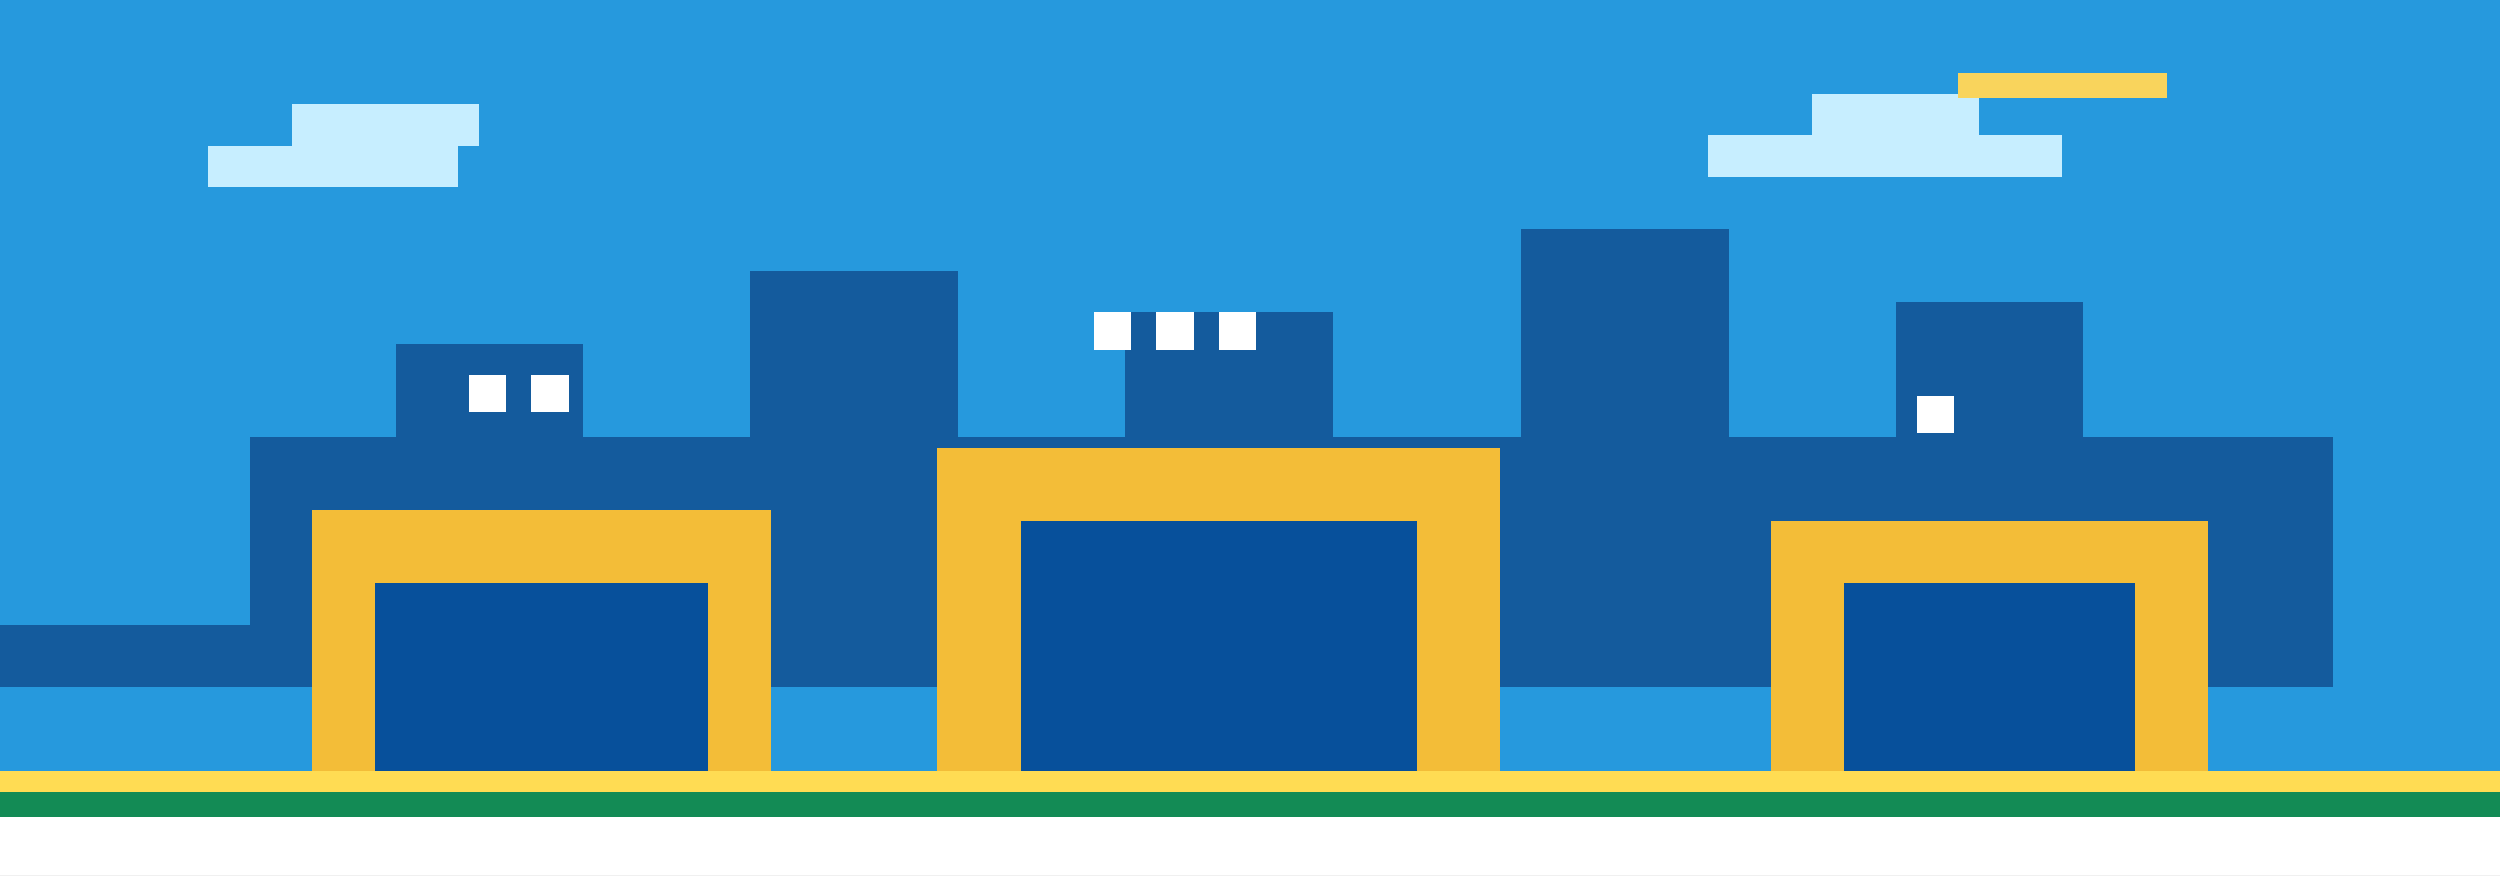
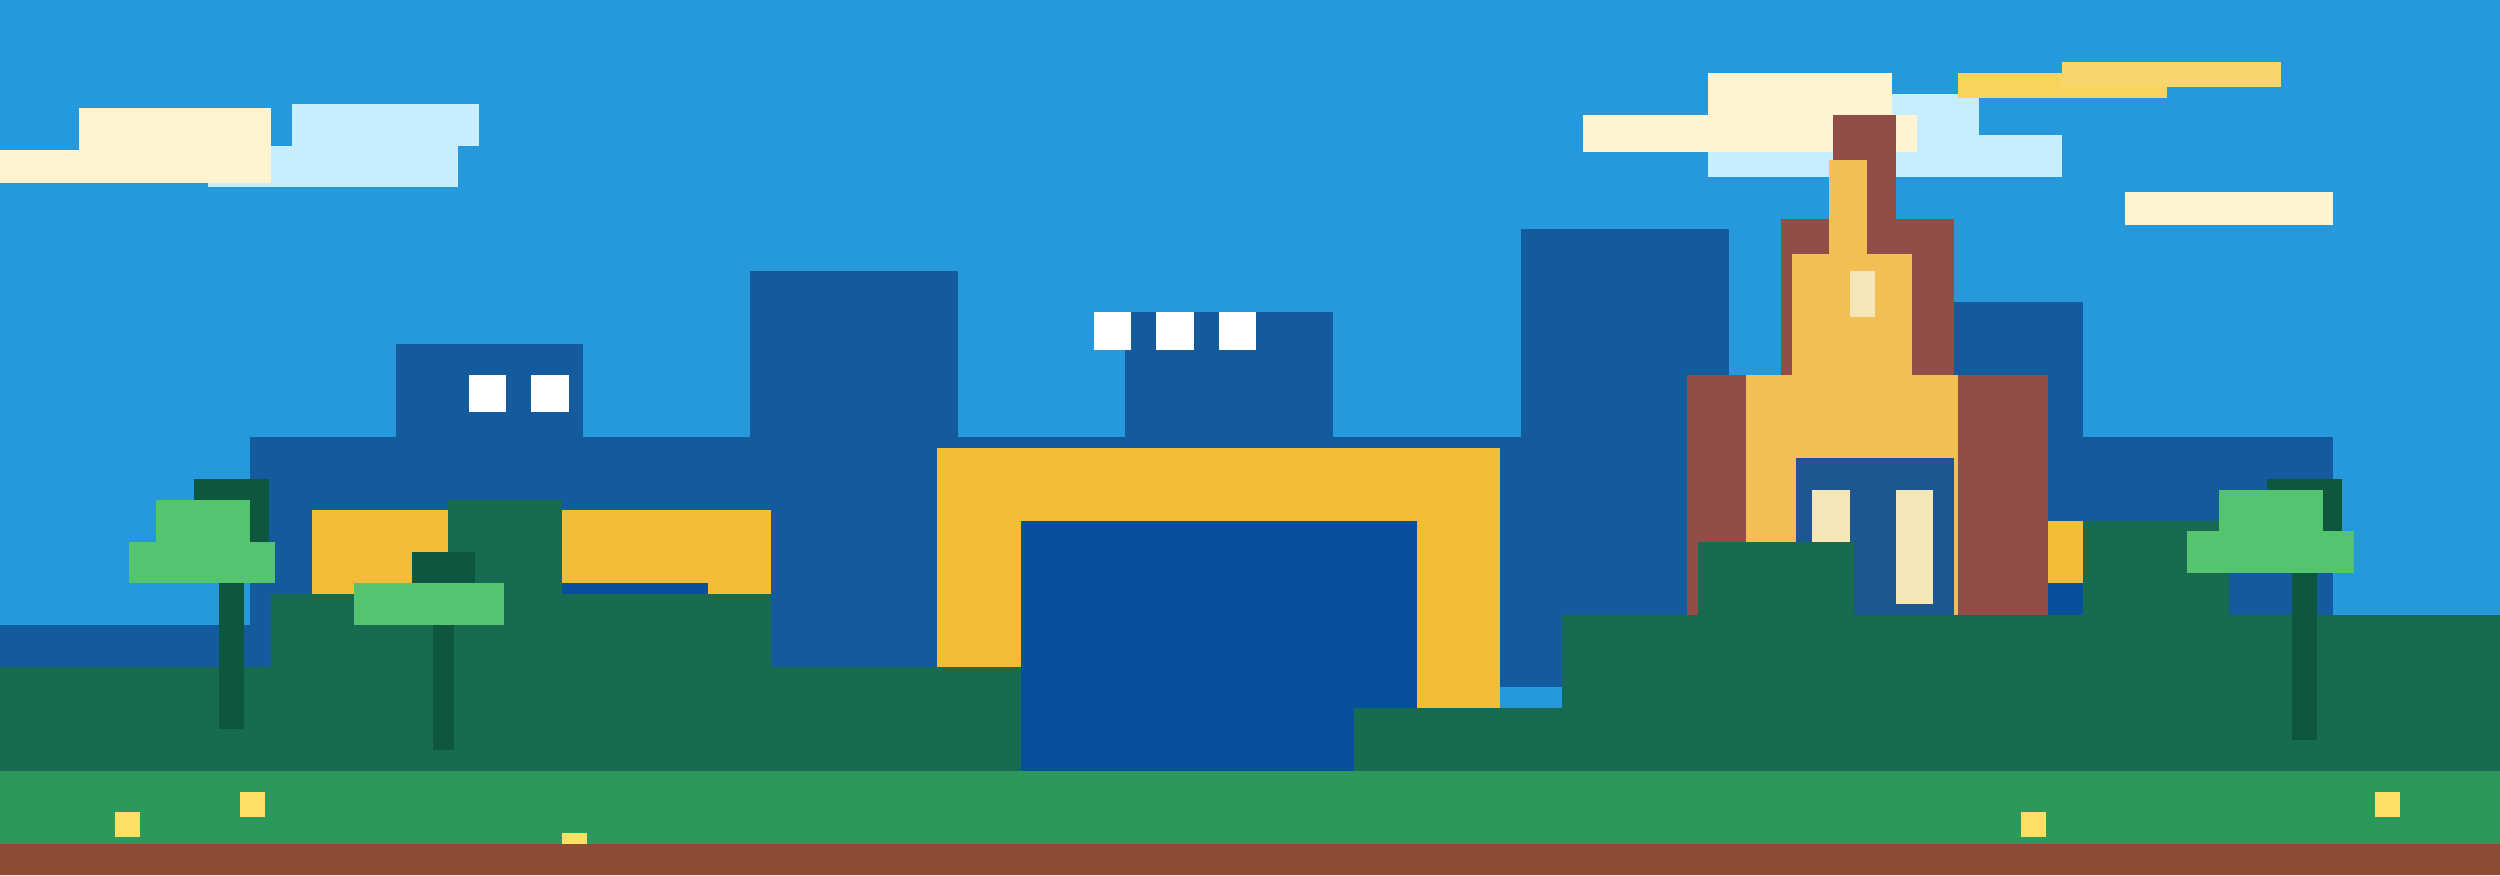
<svg xmlns="http://www.w3.org/2000/svg" width="1200" height="420" viewBox="0 0 1200 420" shape-rendering="crispEdges">
  <rect width="1200" height="420" fill="#2699dd" />
  <path fill="#c7eeff" d="M100 70h120v20H100zM140 50h90v20h-90zM820 65h170v20H820zM870 45h80v20h-80z" />
  <path fill="#f9d45c" d="M940 35h100v12H940z" />
  <path fill="#145b9d" d="M0 300h120v-90h70v-45h90v45h80v-80h100v80h80v-60h100v60h90v-100h100v100h80v-65h90v65h120v120H0z" />
  <path fill="#f3bd38" d="M150 420V245h220v175zM450 420V215h270v205zM850 420V250h210v170z" />
  <path fill="#07509b" d="M180 420V280h160v140zM490 420V250h190v170zM885 420V280h140v140z" />
  <path fill="#fff" d="M0 390h1200v30H0z" />
  <path fill="#138b55" d="M0 380h1200v12H0z" />
  <path fill="#ffdc53" d="M0 370h1200v10H0z" />
  <g fill="#fff">
    <path d="M225 180h18v18h-18zM255 180h18v18h-18zM525 150h18v18h-18zM555 150h18v18h-18zM585 150h18v18h-18zM920 190h18v18h-18z" />
  </g>
+   <g shape-rendering="crispEdges">
+     <path fill="#fff4cf" d="M0 72h130v16H0zM38 52h92v20H38zM760 55h160v18H760zM820 35h88v20h-88zM1020 92h100v16h-100z" />
+     <path fill="#f7d66c" d="M990 30h105v12H990z" />
+     <path fill="#914e48" d="M810 420V180h45V105h25V55h30v50h28v75h45v240z" />
+     <path fill="#f3bf55" d="M838 180h22v-58h18v-45h18v45h22v58h22v240H838z" />
+     <path fill="#1d5792" d="M862 420V220h76v200z" />
+     <path fill="#f5e6b7" d="M870 235h18v55h-18zM910 235h18v55h-18zM888 130h12v22h-12z" />
+     <path fill="#176b50" d="M0 320h130v-35h85v-45h55v45h100v35h120v100H0zM650 340h100v-45h65v-35h75v35h110v-45h70v45h130v125H650z" />
+     <path fill="#2d985c" d="M0 370h1200v50H0z" />
+     <g fill="#0c573d">
+       <path d="M85 350h20v-90h-12v-30h36v30h-12v90zM190 360h18v-70h-10v-25h30v25h-10v70zM1080 355h20v-95h-12v-30h36v30h-12v95z" />
+     </g>
+     <g fill="#55c46f">
+       <path d="M62 260h70v20H62zM75 240h45v20H75zM170 280h72v20h-72zM1050 255h80v20h-80zM1065 235h50v20h-50z" />
+     </g>
+     <g fill="#ffdf65">
+       <path d="M55 390h12v12H55zM115 380h12v12h-12zM270 400h12v12h-12zM970 390h12v12h-12zM1140 380h12v12h-12z" />
+     </g>
+     <path fill="#8d4b31" d="M0 405h1200v15H0z" />
+   </g>
</svg>
